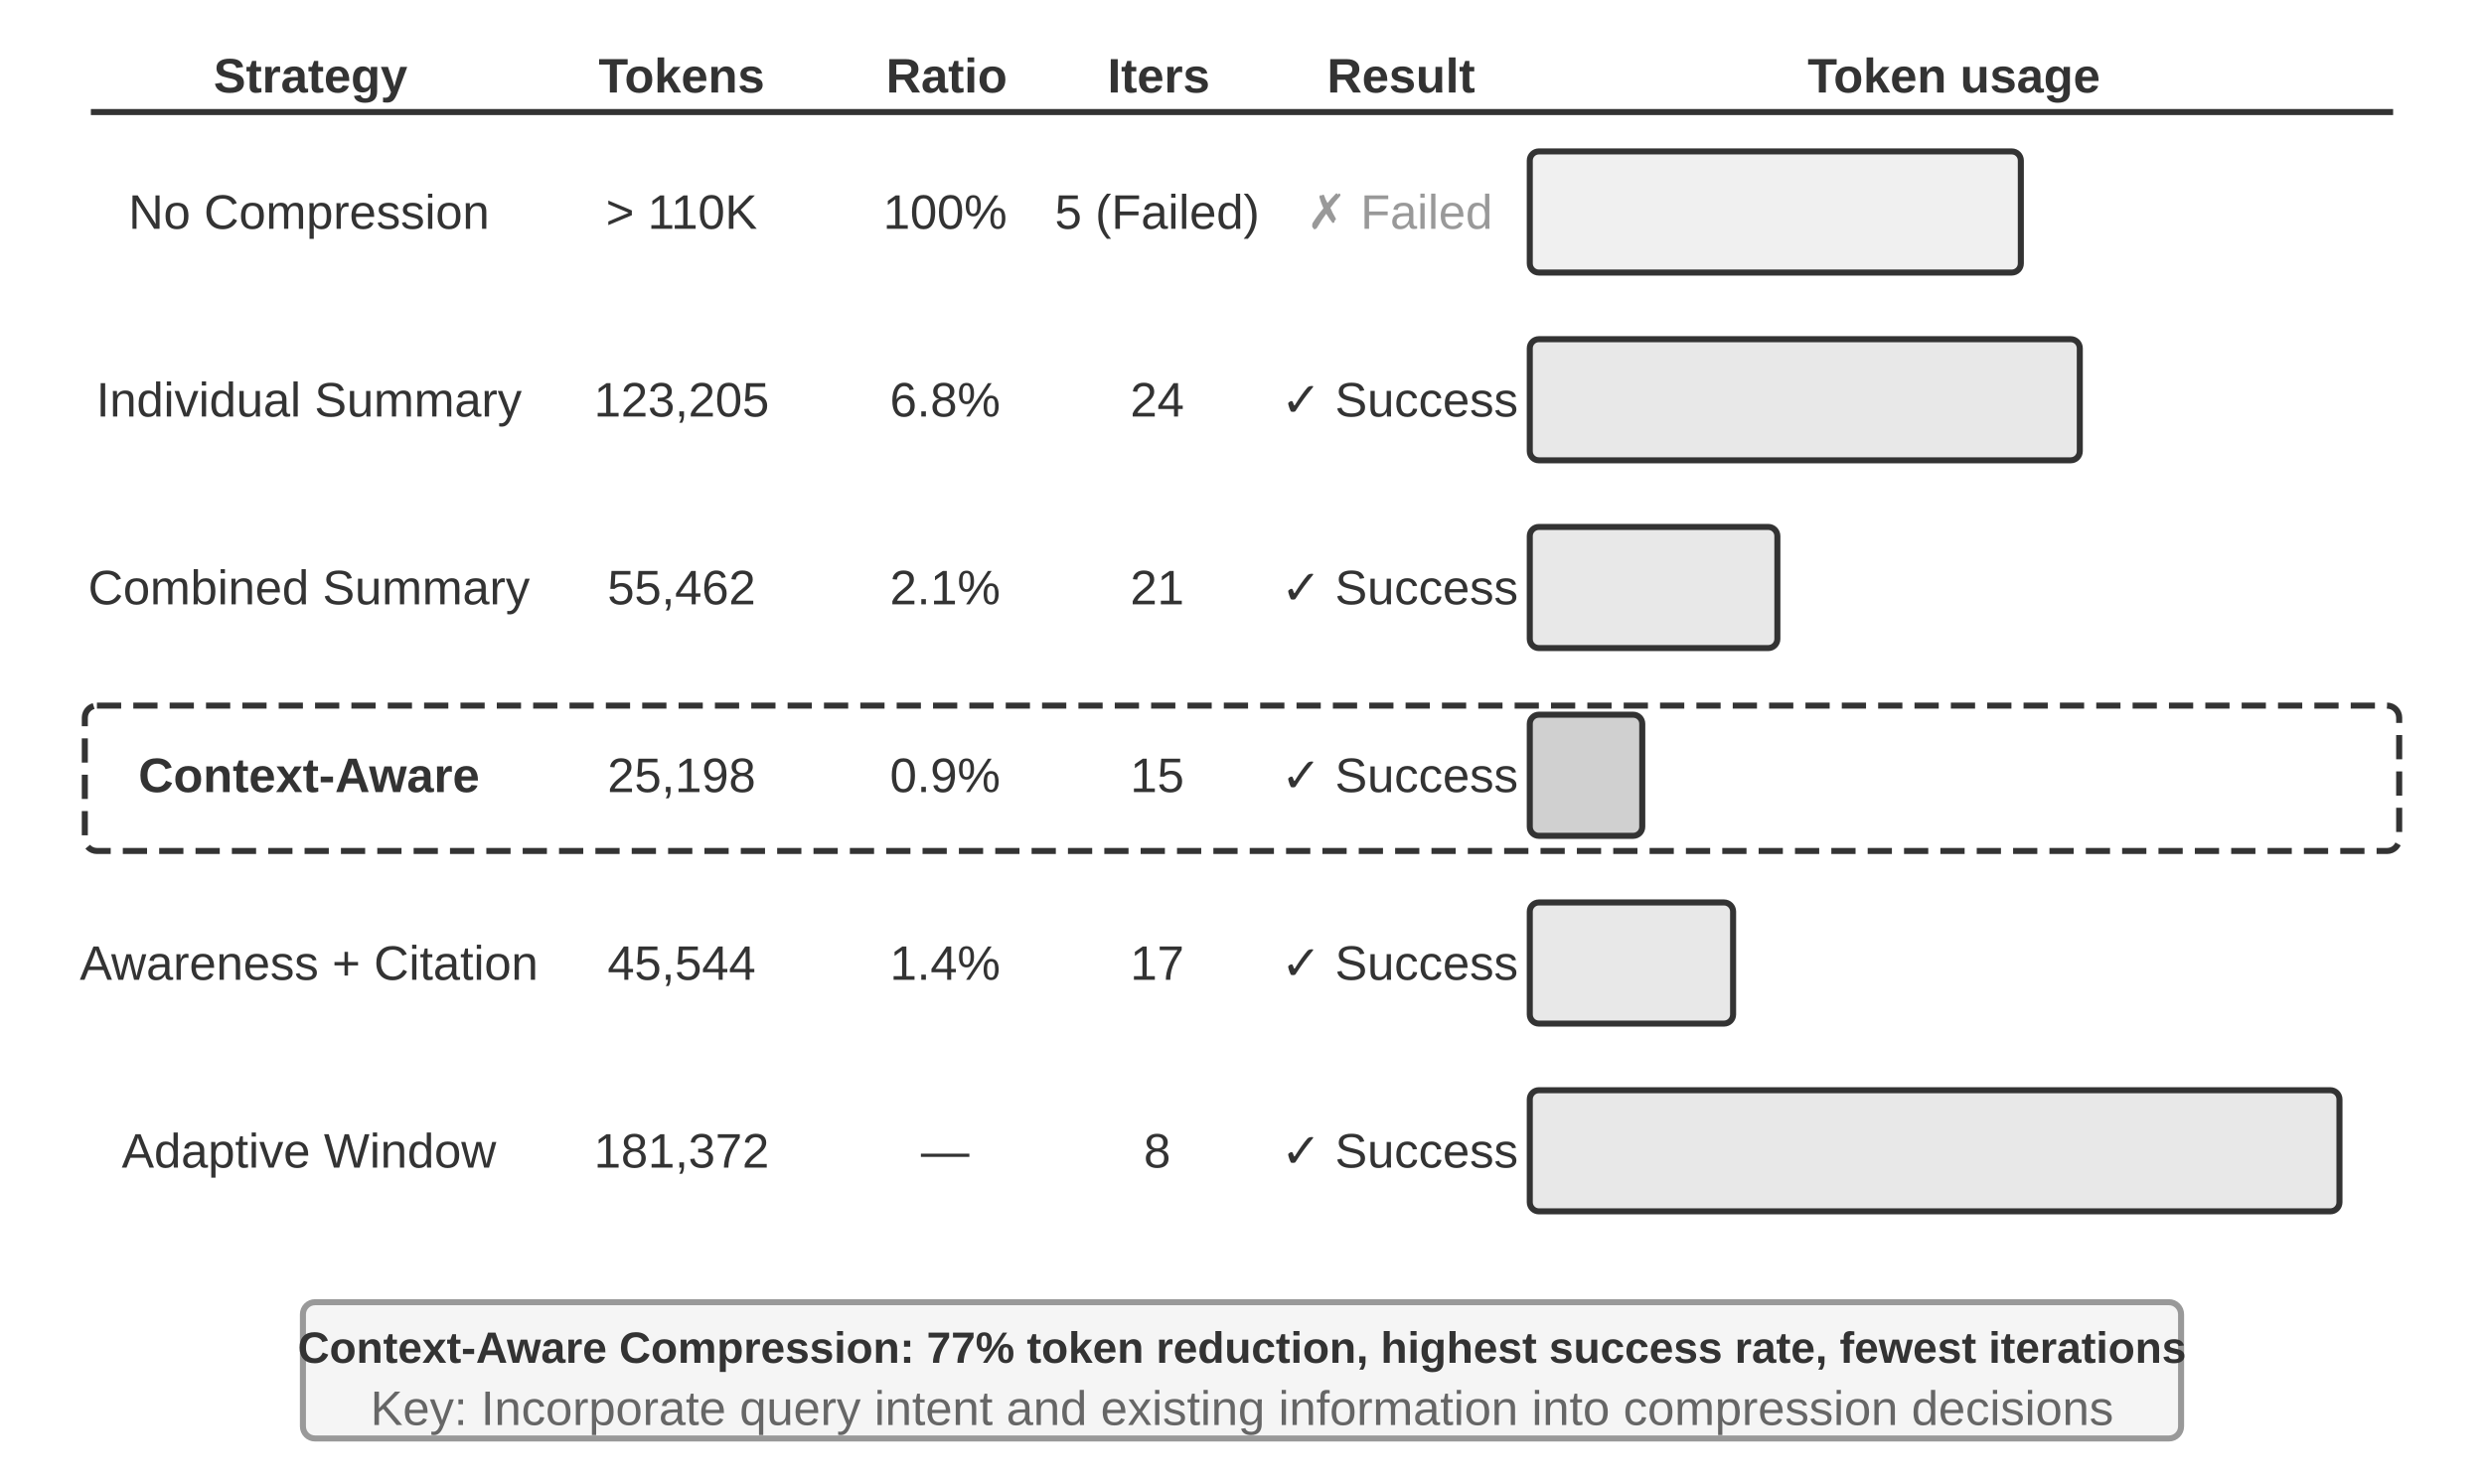
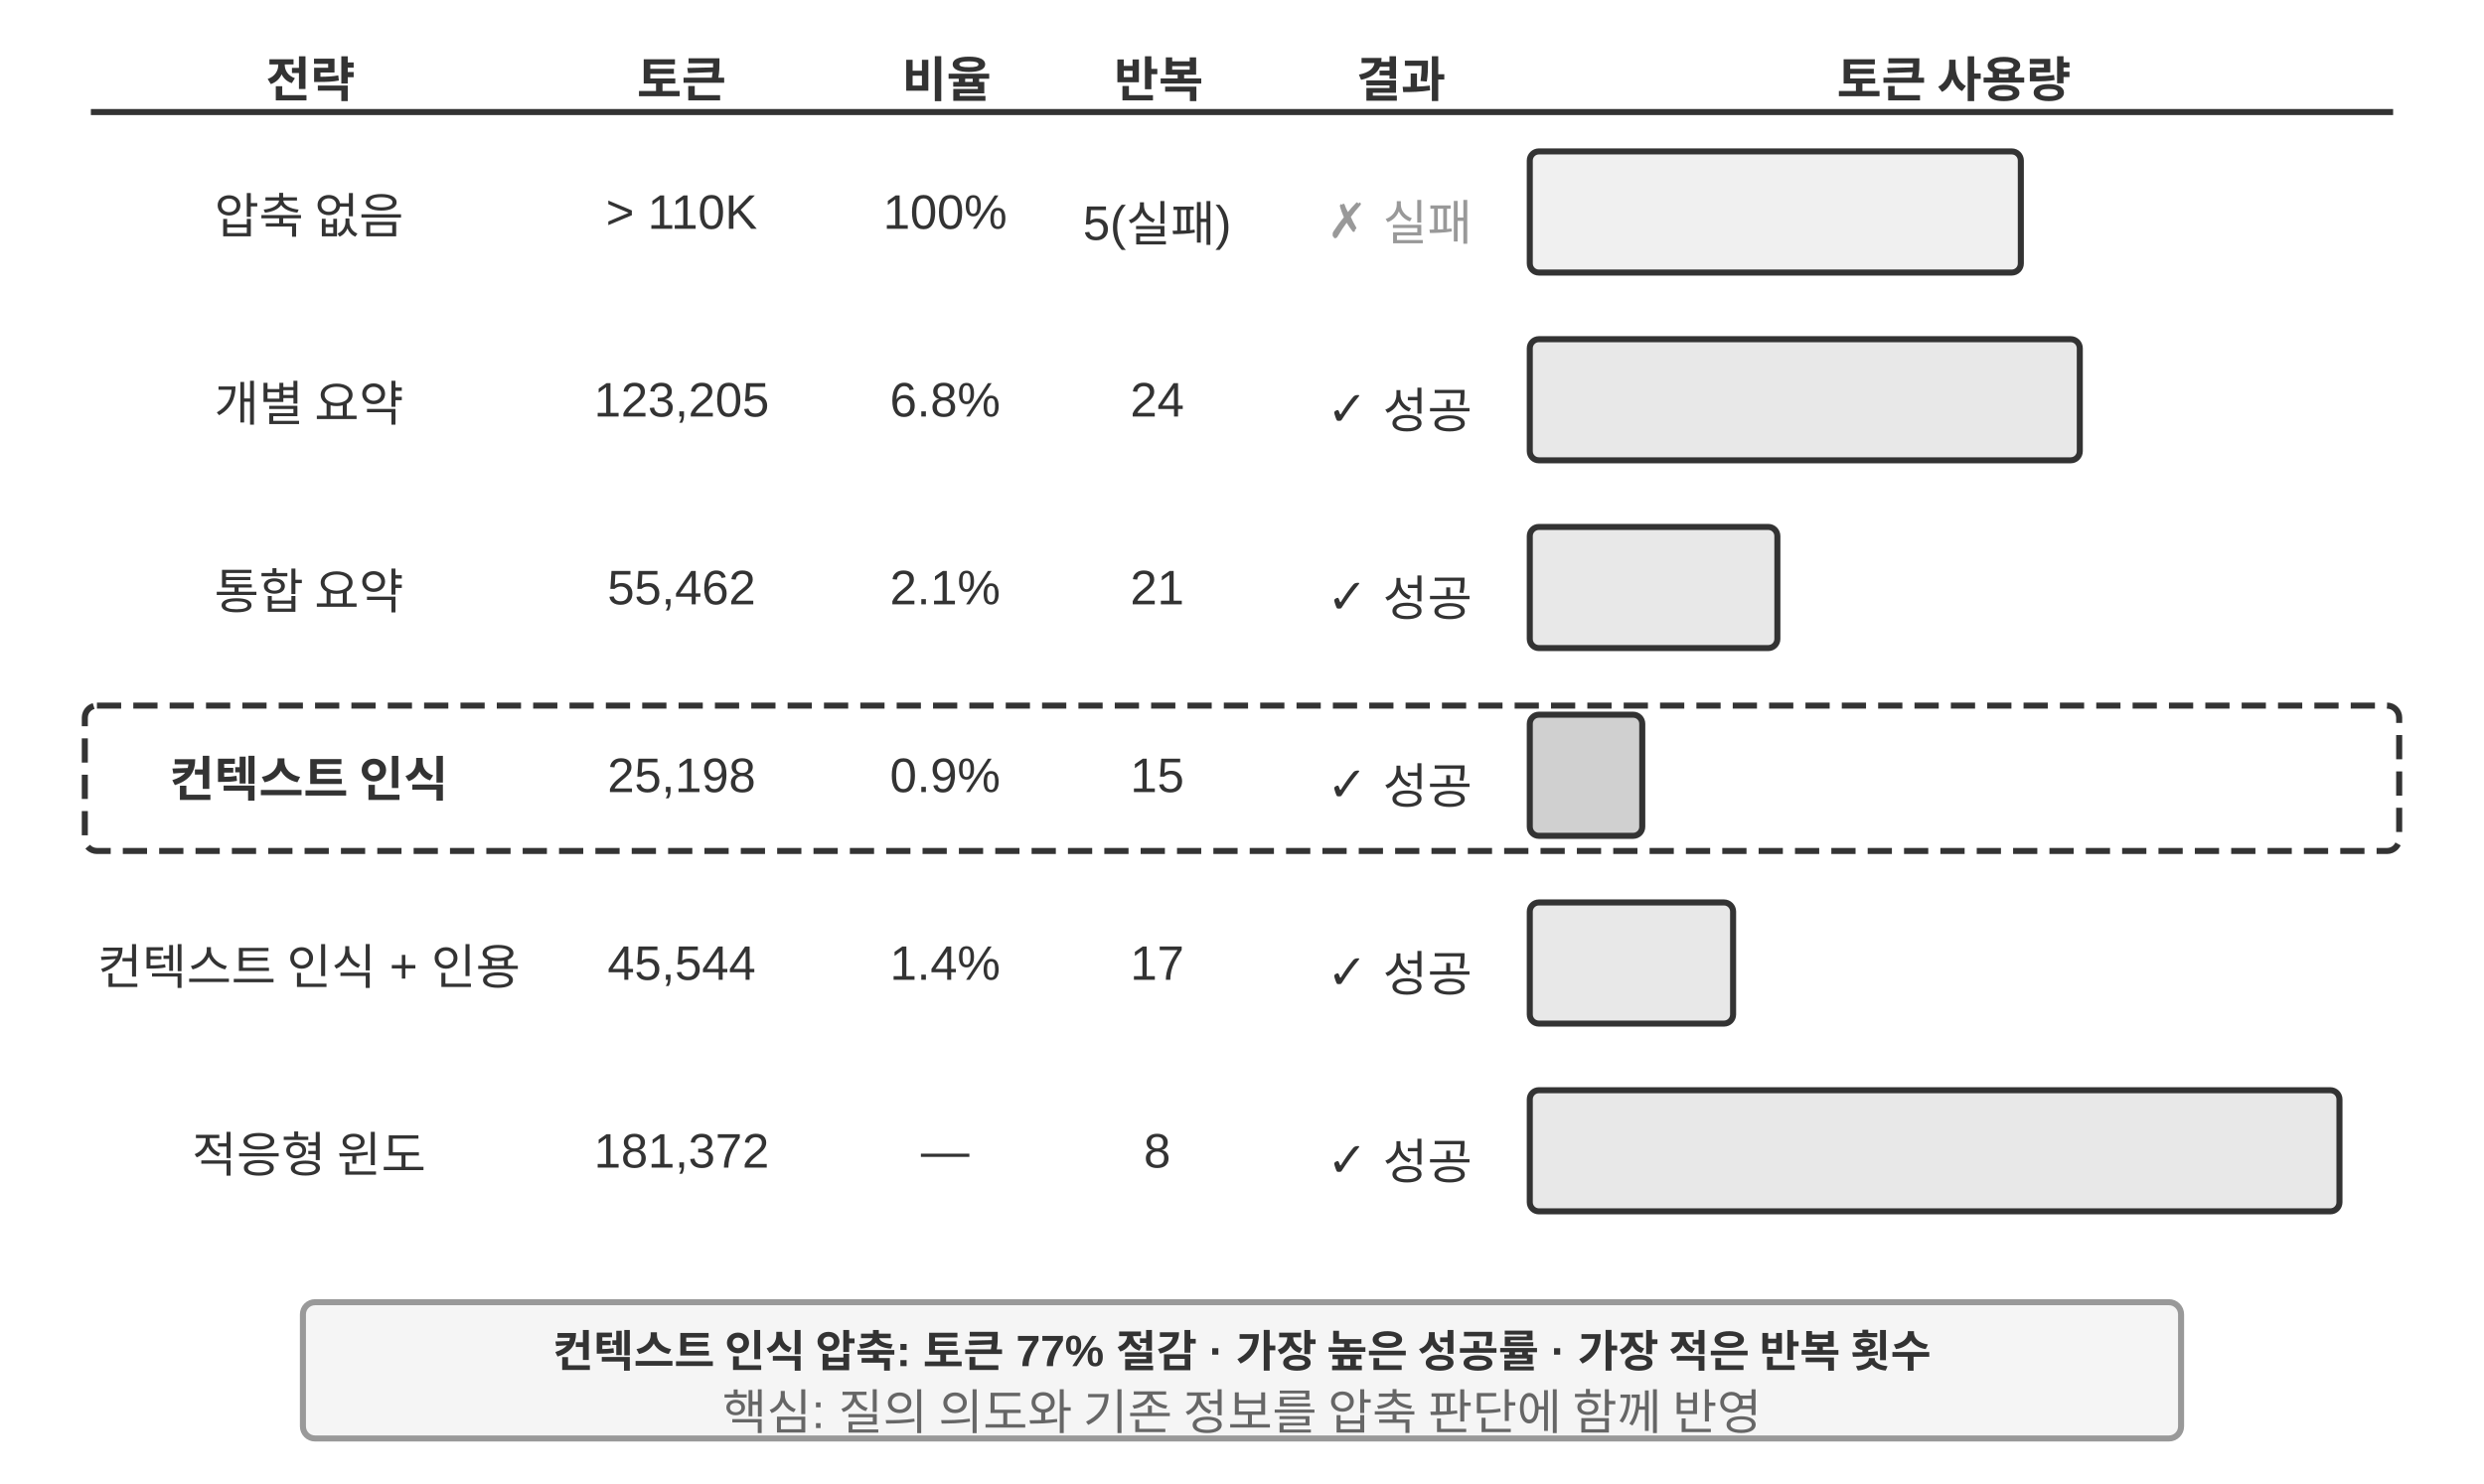
<svg xmlns="http://www.w3.org/2000/svg" viewBox="0 40 820 490" width="820" height="490" style="background:#ffffff">
  <defs>
    <marker id="ah" markerWidth="12" markerHeight="8" refX="12" refY="4" orient="auto">
      <polygon points="0 0, 12 4, 0 8" fill="#333333" />
    </marker>
    <marker id="ah-light" markerWidth="12" markerHeight="8" refX="12" refY="4" orient="auto">
      <polygon points="0 0, 12 4, 0 8" fill="#999999" />
    </marker>
  </defs>
-   <text x="102.5" y="65" font-family="Arial, 'Helvetica Neue', Helvetica, 'PingFang SC', 'Microsoft YaHei', sans-serif" font-size="16" fill="#333333" text-anchor="middle" dominant-baseline="central" font-weight="bold">Strategy</text>
-   <text x="225.0" y="65" font-family="Arial, 'Helvetica Neue', Helvetica, 'PingFang SC', 'Microsoft YaHei', sans-serif" font-size="16" fill="#333333" text-anchor="middle" dominant-baseline="central" font-weight="bold">Tokens</text>
-   <text x="312.5" y="65" font-family="Arial, 'Helvetica Neue', Helvetica, 'PingFang SC', 'Microsoft YaHei', sans-serif" font-size="16" fill="#333333" text-anchor="middle" dominant-baseline="central" font-weight="bold">Ratio</text>
-   <text x="382.5" y="65" font-family="Arial, 'Helvetica Neue', Helvetica, 'PingFang SC', 'Microsoft YaHei', sans-serif" font-size="16" fill="#333333" text-anchor="middle" dominant-baseline="central" font-weight="bold">Iters</text>
-   <text x="462.5" y="65" font-family="Arial, 'Helvetica Neue', Helvetica, 'PingFang SC', 'Microsoft YaHei', sans-serif" font-size="16" fill="#333333" text-anchor="middle" dominant-baseline="central" font-weight="bold">Result</text>
-   <text x="645.0" y="65" font-family="Arial, 'Helvetica Neue', Helvetica, 'PingFang SC', 'Microsoft YaHei', sans-serif" font-size="16" fill="#333333" text-anchor="middle" dominant-baseline="central" font-weight="bold">Token usage</text>
+   <text x="102.5" y="65" font-family="'Apple SD Gothic Neo', 'Malgun Gothic', Arial, sans-serif" font-size="16" fill="#333333" text-anchor="middle" dominant-baseline="central" font-weight="bold">전략</text>
+   <text x="225.0" y="65" font-family="'Apple SD Gothic Neo', 'Malgun Gothic', Arial, sans-serif" font-size="16" fill="#333333" text-anchor="middle" dominant-baseline="central" font-weight="bold">토큰</text>
+   <text x="312.5" y="65" font-family="'Apple SD Gothic Neo', 'Malgun Gothic', Arial, sans-serif" font-size="16" fill="#333333" text-anchor="middle" dominant-baseline="central" font-weight="bold">비율</text>
+   <text x="382.5" y="65" font-family="'Apple SD Gothic Neo', 'Malgun Gothic', Arial, sans-serif" font-size="16" fill="#333333" text-anchor="middle" dominant-baseline="central" font-weight="bold">반복</text>
+   <text x="462.5" y="65" font-family="'Apple SD Gothic Neo', 'Malgun Gothic', Arial, sans-serif" font-size="16" fill="#333333" text-anchor="middle" dominant-baseline="central" font-weight="bold">결과</text>
+   <text x="645.0" y="65" font-family="'Apple SD Gothic Neo', 'Malgun Gothic', Arial, sans-serif" font-size="16" fill="#333333" text-anchor="middle" dominant-baseline="central" font-weight="bold">토큰 사용량</text>
  <line x1="30" y1="77" x2="790" y2="77" stroke="#333333" stroke-width="2" />
-   <text x="102" y="110" font-family="Arial, 'Helvetica Neue', Helvetica, 'PingFang SC', 'Microsoft YaHei', sans-serif" font-size="16" fill="#333333" text-anchor="middle" dominant-baseline="central" font-weight="normal">No Compression</text>
-   <text x="225" y="110" font-family="Arial, 'Helvetica Neue', Helvetica, 'PingFang SC', 'Microsoft YaHei', sans-serif" font-size="16" fill="#333333" text-anchor="middle" dominant-baseline="central" font-weight="normal">&gt; 110K</text>
-   <text x="312" y="110" font-family="Arial, 'Helvetica Neue', Helvetica, 'PingFang SC', 'Microsoft YaHei', sans-serif" font-size="16" fill="#333333" text-anchor="middle" dominant-baseline="central" font-weight="normal">100%</text>
-   <text x="382" y="110" font-family="Arial, 'Helvetica Neue', Helvetica, 'PingFang SC', 'Microsoft YaHei', sans-serif" font-size="16" fill="#333333" text-anchor="middle" dominant-baseline="central" font-weight="normal">5 (Failed)</text>
-   <text x="462" y="110" font-family="Arial, 'Helvetica Neue', Helvetica, 'PingFang SC', 'Microsoft YaHei', sans-serif" font-size="16" fill="#999999" text-anchor="middle" dominant-baseline="central" font-weight="normal">✗ Failed</text>
+   <text x="102" y="110" font-family="'Apple SD Gothic Neo', 'Malgun Gothic', Arial, sans-serif" font-size="16" fill="#333333" text-anchor="middle" dominant-baseline="central" font-weight="normal">압축 없음</text>
+   <text x="225" y="110" font-family="'Apple SD Gothic Neo', 'Malgun Gothic', Arial, sans-serif" font-size="16" fill="#333333" text-anchor="middle" dominant-baseline="central" font-weight="normal">&gt; 110K</text>
+   <text x="312" y="110" font-family="'Apple SD Gothic Neo', 'Malgun Gothic', Arial, sans-serif" font-size="16" fill="#333333" text-anchor="middle" dominant-baseline="central" font-weight="normal">100%</text>
+   <text x="382" y="110" font-family="'Apple SD Gothic Neo', 'Malgun Gothic', Arial, sans-serif" font-size="16" fill="#333333" text-anchor="middle" dominant-baseline="central" font-weight="normal">5(실패)</text>
+   <text x="462" y="110" font-family="'Apple SD Gothic Neo', 'Malgun Gothic', Arial, sans-serif" font-size="16" fill="#999999" text-anchor="middle" dominant-baseline="central" font-weight="normal">✗ 실패</text>
  <rect x="505" y="90" width="162.105" height="40" rx="3" fill="#f0f0f0" stroke="#333333" stroke-width="2" />
-   <text x="102" y="172" font-family="Arial, 'Helvetica Neue', Helvetica, 'PingFang SC', 'Microsoft YaHei', sans-serif" font-size="16" fill="#333333" text-anchor="middle" dominant-baseline="central" font-weight="normal">Individual Summary</text>
-   <text x="225" y="172" font-family="Arial, 'Helvetica Neue', Helvetica, 'PingFang SC', 'Microsoft YaHei', sans-serif" font-size="16" fill="#333333" text-anchor="middle" dominant-baseline="central" font-weight="normal">123,205</text>
-   <text x="312" y="172" font-family="Arial, 'Helvetica Neue', Helvetica, 'PingFang SC', 'Microsoft YaHei', sans-serif" font-size="16" fill="#333333" text-anchor="middle" dominant-baseline="central" font-weight="normal">6.8%</text>
-   <text x="382" y="172" font-family="Arial, 'Helvetica Neue', Helvetica, 'PingFang SC', 'Microsoft YaHei', sans-serif" font-size="16" fill="#333333" text-anchor="middle" dominant-baseline="central" font-weight="normal">24</text>
-   <text x="462" y="172" font-family="Arial, 'Helvetica Neue', Helvetica, 'PingFang SC', 'Microsoft YaHei', sans-serif" font-size="16" fill="#333333" text-anchor="middle" dominant-baseline="central" font-weight="normal">✓ Success</text>
+   <text x="102" y="172" font-family="'Apple SD Gothic Neo', 'Malgun Gothic', Arial, sans-serif" font-size="16" fill="#333333" text-anchor="middle" dominant-baseline="central" font-weight="normal">개별 요약</text>
+   <text x="225" y="172" font-family="'Apple SD Gothic Neo', 'Malgun Gothic', Arial, sans-serif" font-size="16" fill="#333333" text-anchor="middle" dominant-baseline="central" font-weight="normal">123,205</text>
+   <text x="312" y="172" font-family="'Apple SD Gothic Neo', 'Malgun Gothic', Arial, sans-serif" font-size="16" fill="#333333" text-anchor="middle" dominant-baseline="central" font-weight="normal">6.8%</text>
+   <text x="382" y="172" font-family="'Apple SD Gothic Neo', 'Malgun Gothic', Arial, sans-serif" font-size="16" fill="#333333" text-anchor="middle" dominant-baseline="central" font-weight="normal">24</text>
+   <text x="462" y="172" font-family="'Apple SD Gothic Neo', 'Malgun Gothic', Arial, sans-serif" font-size="16" fill="#333333" text-anchor="middle" dominant-baseline="central" font-weight="normal">✓ 성공</text>
  <rect x="505" y="152" width="181.565" height="40" rx="3" fill="#e8e8e8" stroke="#333333" stroke-width="2" />
-   <text x="102" y="234" font-family="Arial, 'Helvetica Neue', Helvetica, 'PingFang SC', 'Microsoft YaHei', sans-serif" font-size="16" fill="#333333" text-anchor="middle" dominant-baseline="central" font-weight="normal">Combined Summary</text>
-   <text x="225" y="234" font-family="Arial, 'Helvetica Neue', Helvetica, 'PingFang SC', 'Microsoft YaHei', sans-serif" font-size="16" fill="#333333" text-anchor="middle" dominant-baseline="central" font-weight="normal">55,462</text>
-   <text x="312" y="234" font-family="Arial, 'Helvetica Neue', Helvetica, 'PingFang SC', 'Microsoft YaHei', sans-serif" font-size="16" fill="#333333" text-anchor="middle" dominant-baseline="central" font-weight="normal">2.1%</text>
-   <text x="382" y="234" font-family="Arial, 'Helvetica Neue', Helvetica, 'PingFang SC', 'Microsoft YaHei', sans-serif" font-size="16" fill="#333333" text-anchor="middle" dominant-baseline="central" font-weight="normal">21</text>
-   <text x="462" y="234" font-family="Arial, 'Helvetica Neue', Helvetica, 'PingFang SC', 'Microsoft YaHei', sans-serif" font-size="16" fill="#333333" text-anchor="middle" dominant-baseline="central" font-weight="normal">✓ Success</text>
+   <text x="102" y="234" font-family="'Apple SD Gothic Neo', 'Malgun Gothic', Arial, sans-serif" font-size="16" fill="#333333" text-anchor="middle" dominant-baseline="central" font-weight="normal">통합 요약</text>
+   <text x="225" y="234" font-family="'Apple SD Gothic Neo', 'Malgun Gothic', Arial, sans-serif" font-size="16" fill="#333333" text-anchor="middle" dominant-baseline="central" font-weight="normal">55,462</text>
+   <text x="312" y="234" font-family="'Apple SD Gothic Neo', 'Malgun Gothic', Arial, sans-serif" font-size="16" fill="#333333" text-anchor="middle" dominant-baseline="central" font-weight="normal">2.1%</text>
+   <text x="382" y="234" font-family="'Apple SD Gothic Neo', 'Malgun Gothic', Arial, sans-serif" font-size="16" fill="#333333" text-anchor="middle" dominant-baseline="central" font-weight="normal">21</text>
+   <text x="462" y="234" font-family="'Apple SD Gothic Neo', 'Malgun Gothic', Arial, sans-serif" font-size="16" fill="#333333" text-anchor="middle" dominant-baseline="central" font-weight="normal">✓ 성공</text>
  <rect x="505" y="214" width="81.733" height="40" rx="3" fill="#e8e8e8" stroke="#333333" stroke-width="2" />
-   <text x="102" y="296" font-family="Arial, 'Helvetica Neue', Helvetica, 'PingFang SC', 'Microsoft YaHei', sans-serif" font-size="16" fill="#333333" text-anchor="middle" dominant-baseline="central" font-weight="bold">Context-Aware</text>
-   <text x="225" y="296" font-family="Arial, 'Helvetica Neue', Helvetica, 'PingFang SC', 'Microsoft YaHei', sans-serif" font-size="16" fill="#333333" text-anchor="middle" dominant-baseline="central" font-weight="normal">25,198</text>
-   <text x="312" y="296" font-family="Arial, 'Helvetica Neue', Helvetica, 'PingFang SC', 'Microsoft YaHei', sans-serif" font-size="16" fill="#333333" text-anchor="middle" dominant-baseline="central" font-weight="normal">0.9%</text>
-   <text x="382" y="296" font-family="Arial, 'Helvetica Neue', Helvetica, 'PingFang SC', 'Microsoft YaHei', sans-serif" font-size="16" fill="#333333" text-anchor="middle" dominant-baseline="central" font-weight="normal">15</text>
-   <text x="462" y="296" font-family="Arial, 'Helvetica Neue', Helvetica, 'PingFang SC', 'Microsoft YaHei', sans-serif" font-size="16" fill="#333333" text-anchor="middle" dominant-baseline="central" font-weight="normal">✓ Success</text>
+   <text x="102" y="296" font-family="'Apple SD Gothic Neo', 'Malgun Gothic', Arial, sans-serif" font-size="16" fill="#333333" text-anchor="middle" dominant-baseline="central" font-weight="bold">컨텍스트 인식</text>
+   <text x="225" y="296" font-family="'Apple SD Gothic Neo', 'Malgun Gothic', Arial, sans-serif" font-size="16" fill="#333333" text-anchor="middle" dominant-baseline="central" font-weight="normal">25,198</text>
+   <text x="312" y="296" font-family="'Apple SD Gothic Neo', 'Malgun Gothic', Arial, sans-serif" font-size="16" fill="#333333" text-anchor="middle" dominant-baseline="central" font-weight="normal">0.9%</text>
+   <text x="382" y="296" font-family="'Apple SD Gothic Neo', 'Malgun Gothic', Arial, sans-serif" font-size="16" fill="#333333" text-anchor="middle" dominant-baseline="central" font-weight="normal">15</text>
+   <text x="462" y="296" font-family="'Apple SD Gothic Neo', 'Malgun Gothic', Arial, sans-serif" font-size="16" fill="#333333" text-anchor="middle" dominant-baseline="central" font-weight="normal">✓ 성공</text>
  <rect x="505" y="276" width="37.134" height="40" rx="3" fill="#d0d0d0" stroke="#333333" stroke-width="2" />
-   <text x="102" y="358" font-family="Arial, 'Helvetica Neue', Helvetica, 'PingFang SC', 'Microsoft YaHei', sans-serif" font-size="16" fill="#333333" text-anchor="middle" dominant-baseline="central" font-weight="normal">Awareness + Citation</text>
-   <text x="225" y="358" font-family="Arial, 'Helvetica Neue', Helvetica, 'PingFang SC', 'Microsoft YaHei', sans-serif" font-size="16" fill="#333333" text-anchor="middle" dominant-baseline="central" font-weight="normal">45,544</text>
-   <text x="312" y="358" font-family="Arial, 'Helvetica Neue', Helvetica, 'PingFang SC', 'Microsoft YaHei', sans-serif" font-size="16" fill="#333333" text-anchor="middle" dominant-baseline="central" font-weight="normal">1.4%</text>
-   <text x="382" y="358" font-family="Arial, 'Helvetica Neue', Helvetica, 'PingFang SC', 'Microsoft YaHei', sans-serif" font-size="16" fill="#333333" text-anchor="middle" dominant-baseline="central" font-weight="normal">17</text>
-   <text x="462" y="358" font-family="Arial, 'Helvetica Neue', Helvetica, 'PingFang SC', 'Microsoft YaHei', sans-serif" font-size="16" fill="#333333" text-anchor="middle" dominant-baseline="central" font-weight="normal">✓ Success</text>
+   <text x="102" y="358" font-family="'Apple SD Gothic Neo', 'Malgun Gothic', Arial, sans-serif" font-size="16" fill="#333333" text-anchor="middle" dominant-baseline="central" font-weight="normal">컨텍스트 인식 + 인용</text>
+   <text x="225" y="358" font-family="'Apple SD Gothic Neo', 'Malgun Gothic', Arial, sans-serif" font-size="16" fill="#333333" text-anchor="middle" dominant-baseline="central" font-weight="normal">45,544</text>
+   <text x="312" y="358" font-family="'Apple SD Gothic Neo', 'Malgun Gothic', Arial, sans-serif" font-size="16" fill="#333333" text-anchor="middle" dominant-baseline="central" font-weight="normal">1.4%</text>
+   <text x="382" y="358" font-family="'Apple SD Gothic Neo', 'Malgun Gothic', Arial, sans-serif" font-size="16" fill="#333333" text-anchor="middle" dominant-baseline="central" font-weight="normal">17</text>
+   <text x="462" y="358" font-family="'Apple SD Gothic Neo', 'Malgun Gothic', Arial, sans-serif" font-size="16" fill="#333333" text-anchor="middle" dominant-baseline="central" font-weight="normal">✓ 성공</text>
  <rect x="505" y="338" width="67.117" height="40" rx="3" fill="#e8e8e8" stroke="#333333" stroke-width="2" />
-   <text x="102" y="420" font-family="Arial, 'Helvetica Neue', Helvetica, 'PingFang SC', 'Microsoft YaHei', sans-serif" font-size="16" fill="#333333" text-anchor="middle" dominant-baseline="central" font-weight="normal">Adaptive Window</text>
-   <text x="225" y="420" font-family="Arial, 'Helvetica Neue', Helvetica, 'PingFang SC', 'Microsoft YaHei', sans-serif" font-size="16" fill="#333333" text-anchor="middle" dominant-baseline="central" font-weight="normal">181,372</text>
-   <text x="312" y="420" font-family="Arial, 'Helvetica Neue', Helvetica, 'PingFang SC', 'Microsoft YaHei', sans-serif" font-size="16" fill="#333333" text-anchor="middle" dominant-baseline="central" font-weight="normal">—</text>
-   <text x="382" y="420" font-family="Arial, 'Helvetica Neue', Helvetica, 'PingFang SC', 'Microsoft YaHei', sans-serif" font-size="16" fill="#333333" text-anchor="middle" dominant-baseline="central" font-weight="normal">8</text>
-   <text x="462" y="420" font-family="Arial, 'Helvetica Neue', Helvetica, 'PingFang SC', 'Microsoft YaHei', sans-serif" font-size="16" fill="#333333" text-anchor="middle" dominant-baseline="central" font-weight="normal">✓ Success</text>
+   <text x="102" y="420" font-family="'Apple SD Gothic Neo', 'Malgun Gothic', Arial, sans-serif" font-size="16" fill="#333333" text-anchor="middle" dominant-baseline="central" font-weight="normal">적응형 윈도</text>
+   <text x="225" y="420" font-family="'Apple SD Gothic Neo', 'Malgun Gothic', Arial, sans-serif" font-size="16" fill="#333333" text-anchor="middle" dominant-baseline="central" font-weight="normal">181,372</text>
+   <text x="312" y="420" font-family="'Apple SD Gothic Neo', 'Malgun Gothic', Arial, sans-serif" font-size="16" fill="#333333" text-anchor="middle" dominant-baseline="central" font-weight="normal">—</text>
+   <text x="382" y="420" font-family="'Apple SD Gothic Neo', 'Malgun Gothic', Arial, sans-serif" font-size="16" fill="#333333" text-anchor="middle" dominant-baseline="central" font-weight="normal">8</text>
+   <text x="462" y="420" font-family="'Apple SD Gothic Neo', 'Malgun Gothic', Arial, sans-serif" font-size="16" fill="#333333" text-anchor="middle" dominant-baseline="central" font-weight="normal">✓ 성공</text>
  <rect x="505" y="400" width="267.285" height="40" rx="3" fill="#e8e8e8" stroke="#333333" stroke-width="2" />
  <rect x="28" y="273" width="764" height="48" rx="4" fill="none" stroke="#333333" stroke-width="2" stroke-dasharray="8,4" />
  <rect x="100" y="470" width="620" height="45" rx="4" fill="#f5f5f5" stroke="#999999" stroke-width="2" />
-   <text x="410" y="485" font-family="Arial, 'Helvetica Neue', Helvetica, 'PingFang SC', 'Microsoft YaHei', sans-serif" font-size="14.5" fill="#333333" text-anchor="middle" dominant-baseline="central" font-weight="bold">Context-Aware Compression: 77% token reduction, highest success rate, fewest iterations</text>
-   <text x="410" y="505" font-family="Arial, 'Helvetica Neue', Helvetica, 'PingFang SC', 'Microsoft YaHei', sans-serif" font-size="16" fill="#666666" text-anchor="middle" dominant-baseline="central" font-weight="normal">Key: Incorporate query intent and existing information into compression decisions</text>
+   <text x="410" y="485" font-family="'Apple SD Gothic Neo', 'Malgun Gothic', Arial, sans-serif" font-size="14.5" fill="#333333" text-anchor="middle" dominant-baseline="central" font-weight="bold">컨텍스트 인식 압축: 토큰 77% 절감 · 가장 높은 성공률 · 가장 적은 반복 횟수</text>
+   <text x="410" y="505" font-family="'Apple SD Gothic Neo', 'Malgun Gothic', Arial, sans-serif" font-size="16" fill="#666666" text-anchor="middle" dominant-baseline="central" font-weight="normal">핵심: 질의 의도와 기존 정보를 압축 판단에 함께 반영</text>
</svg>
